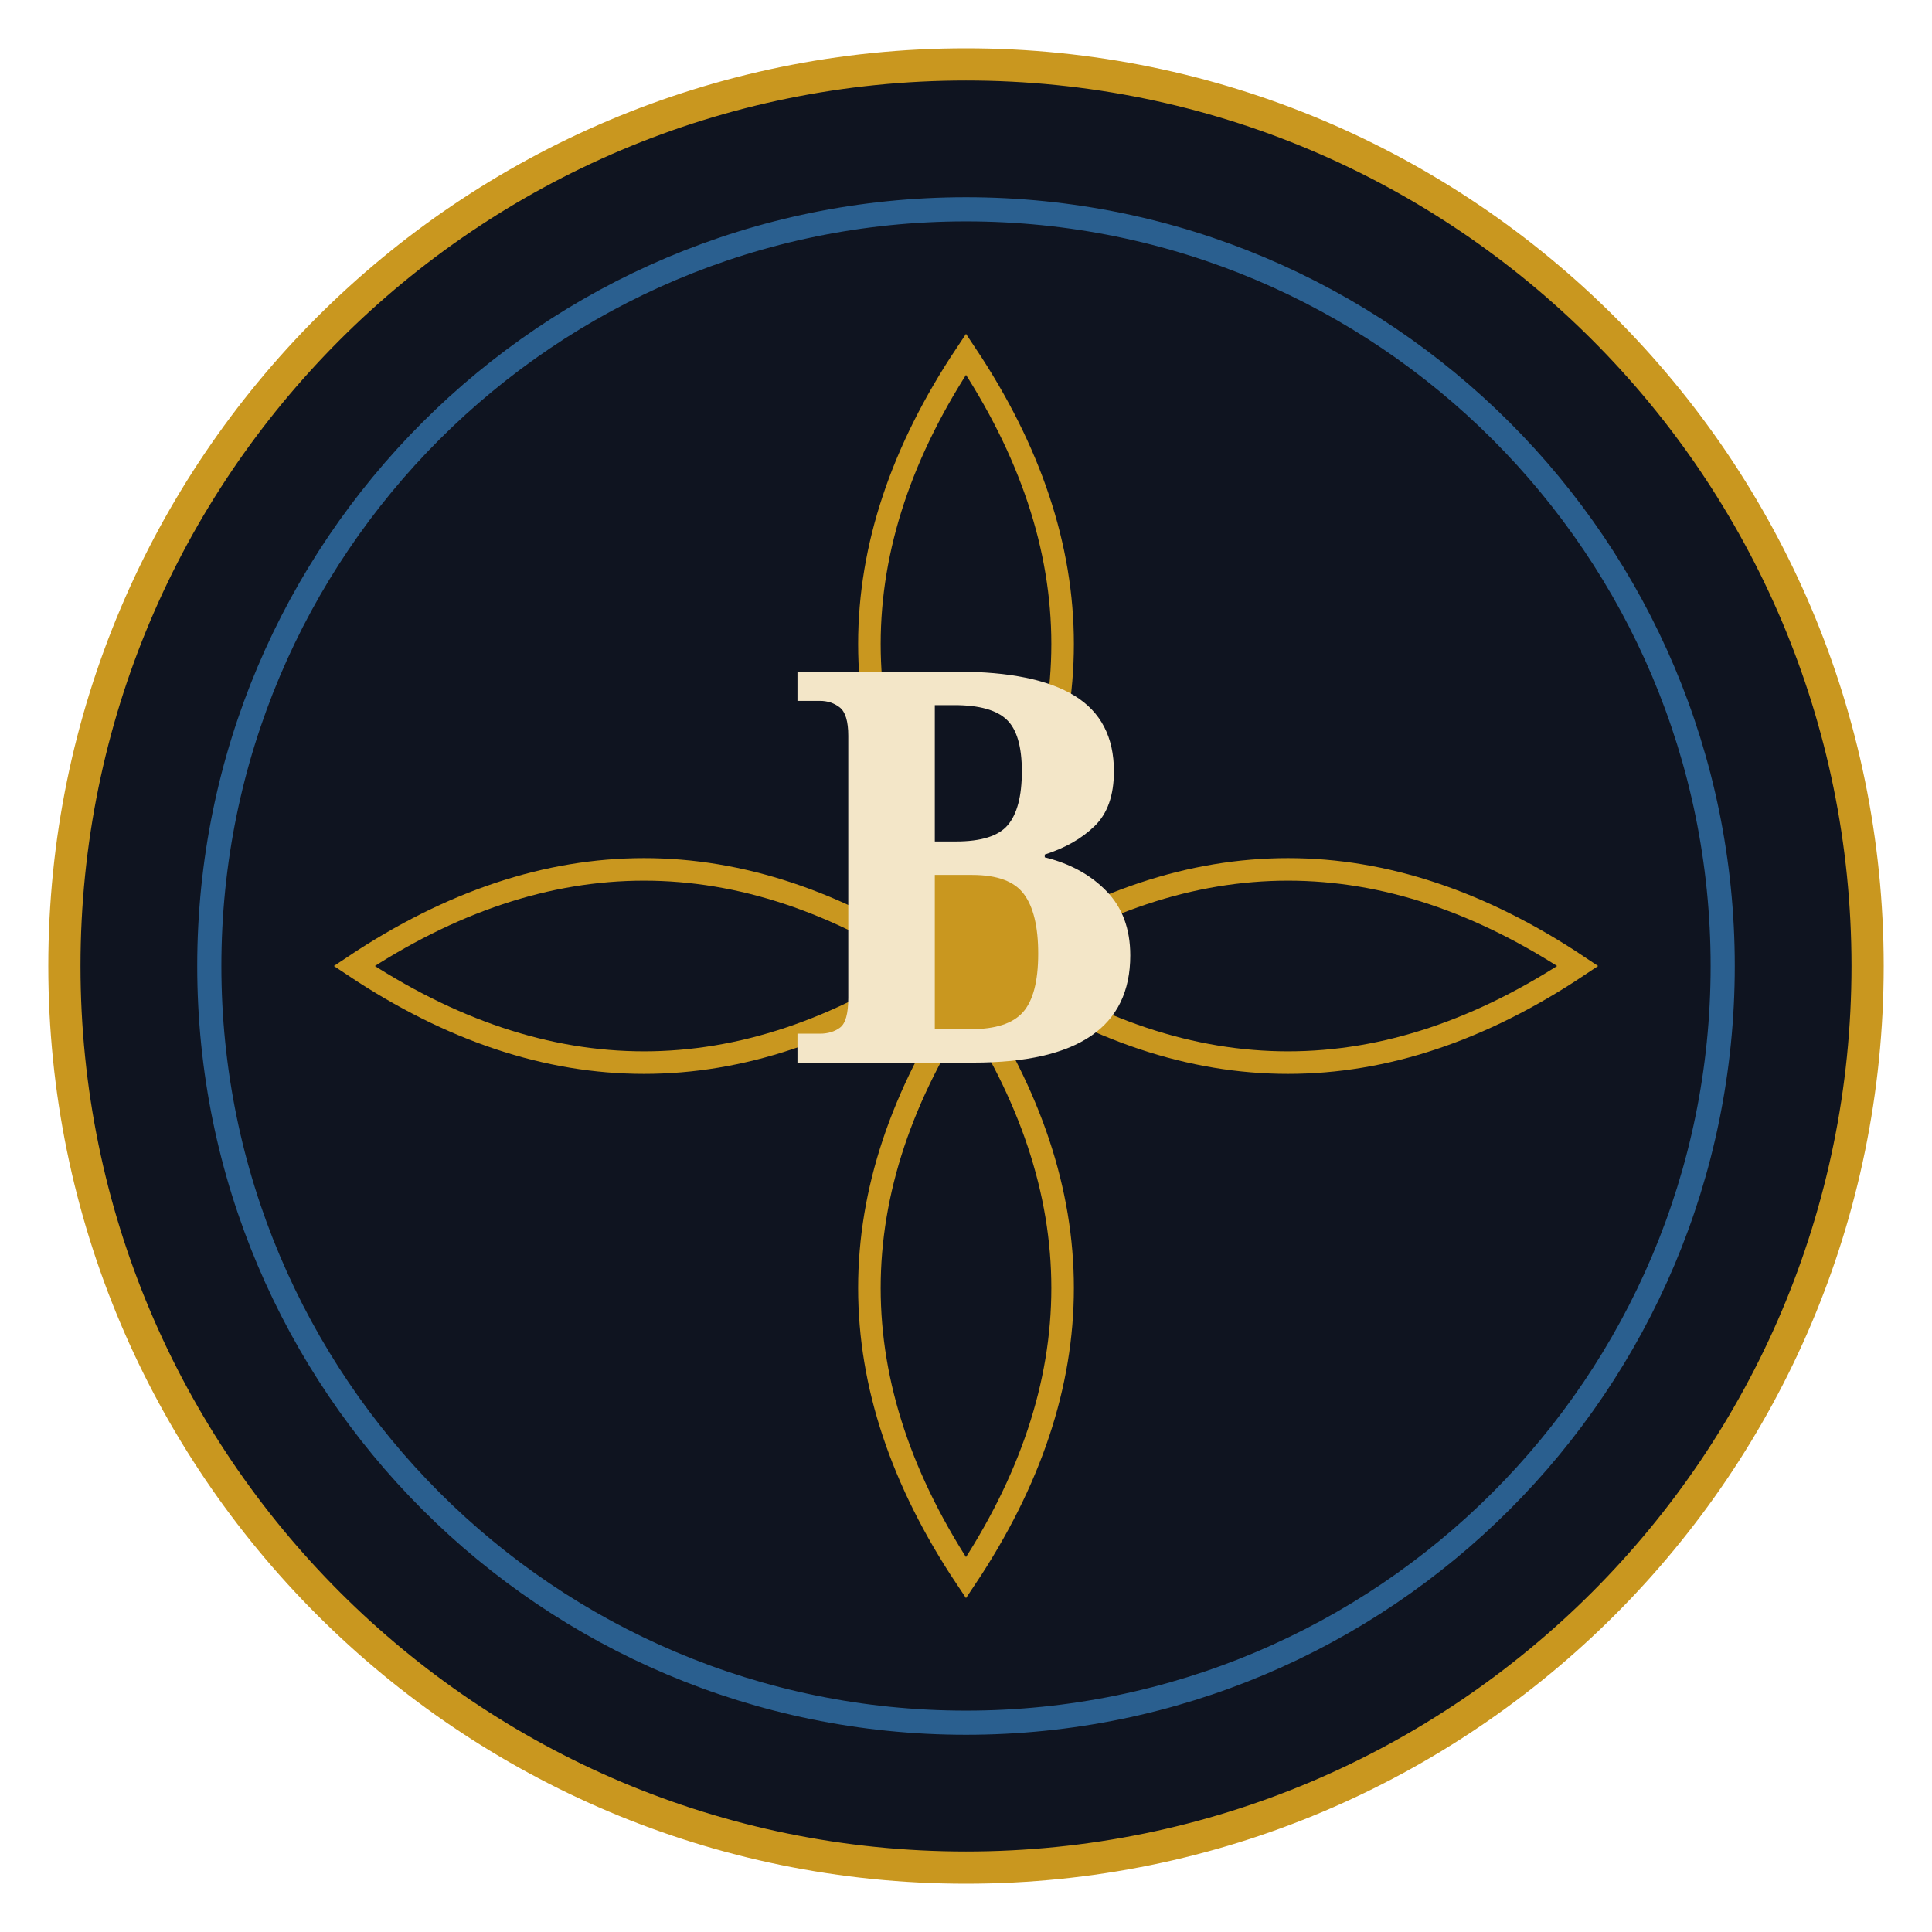
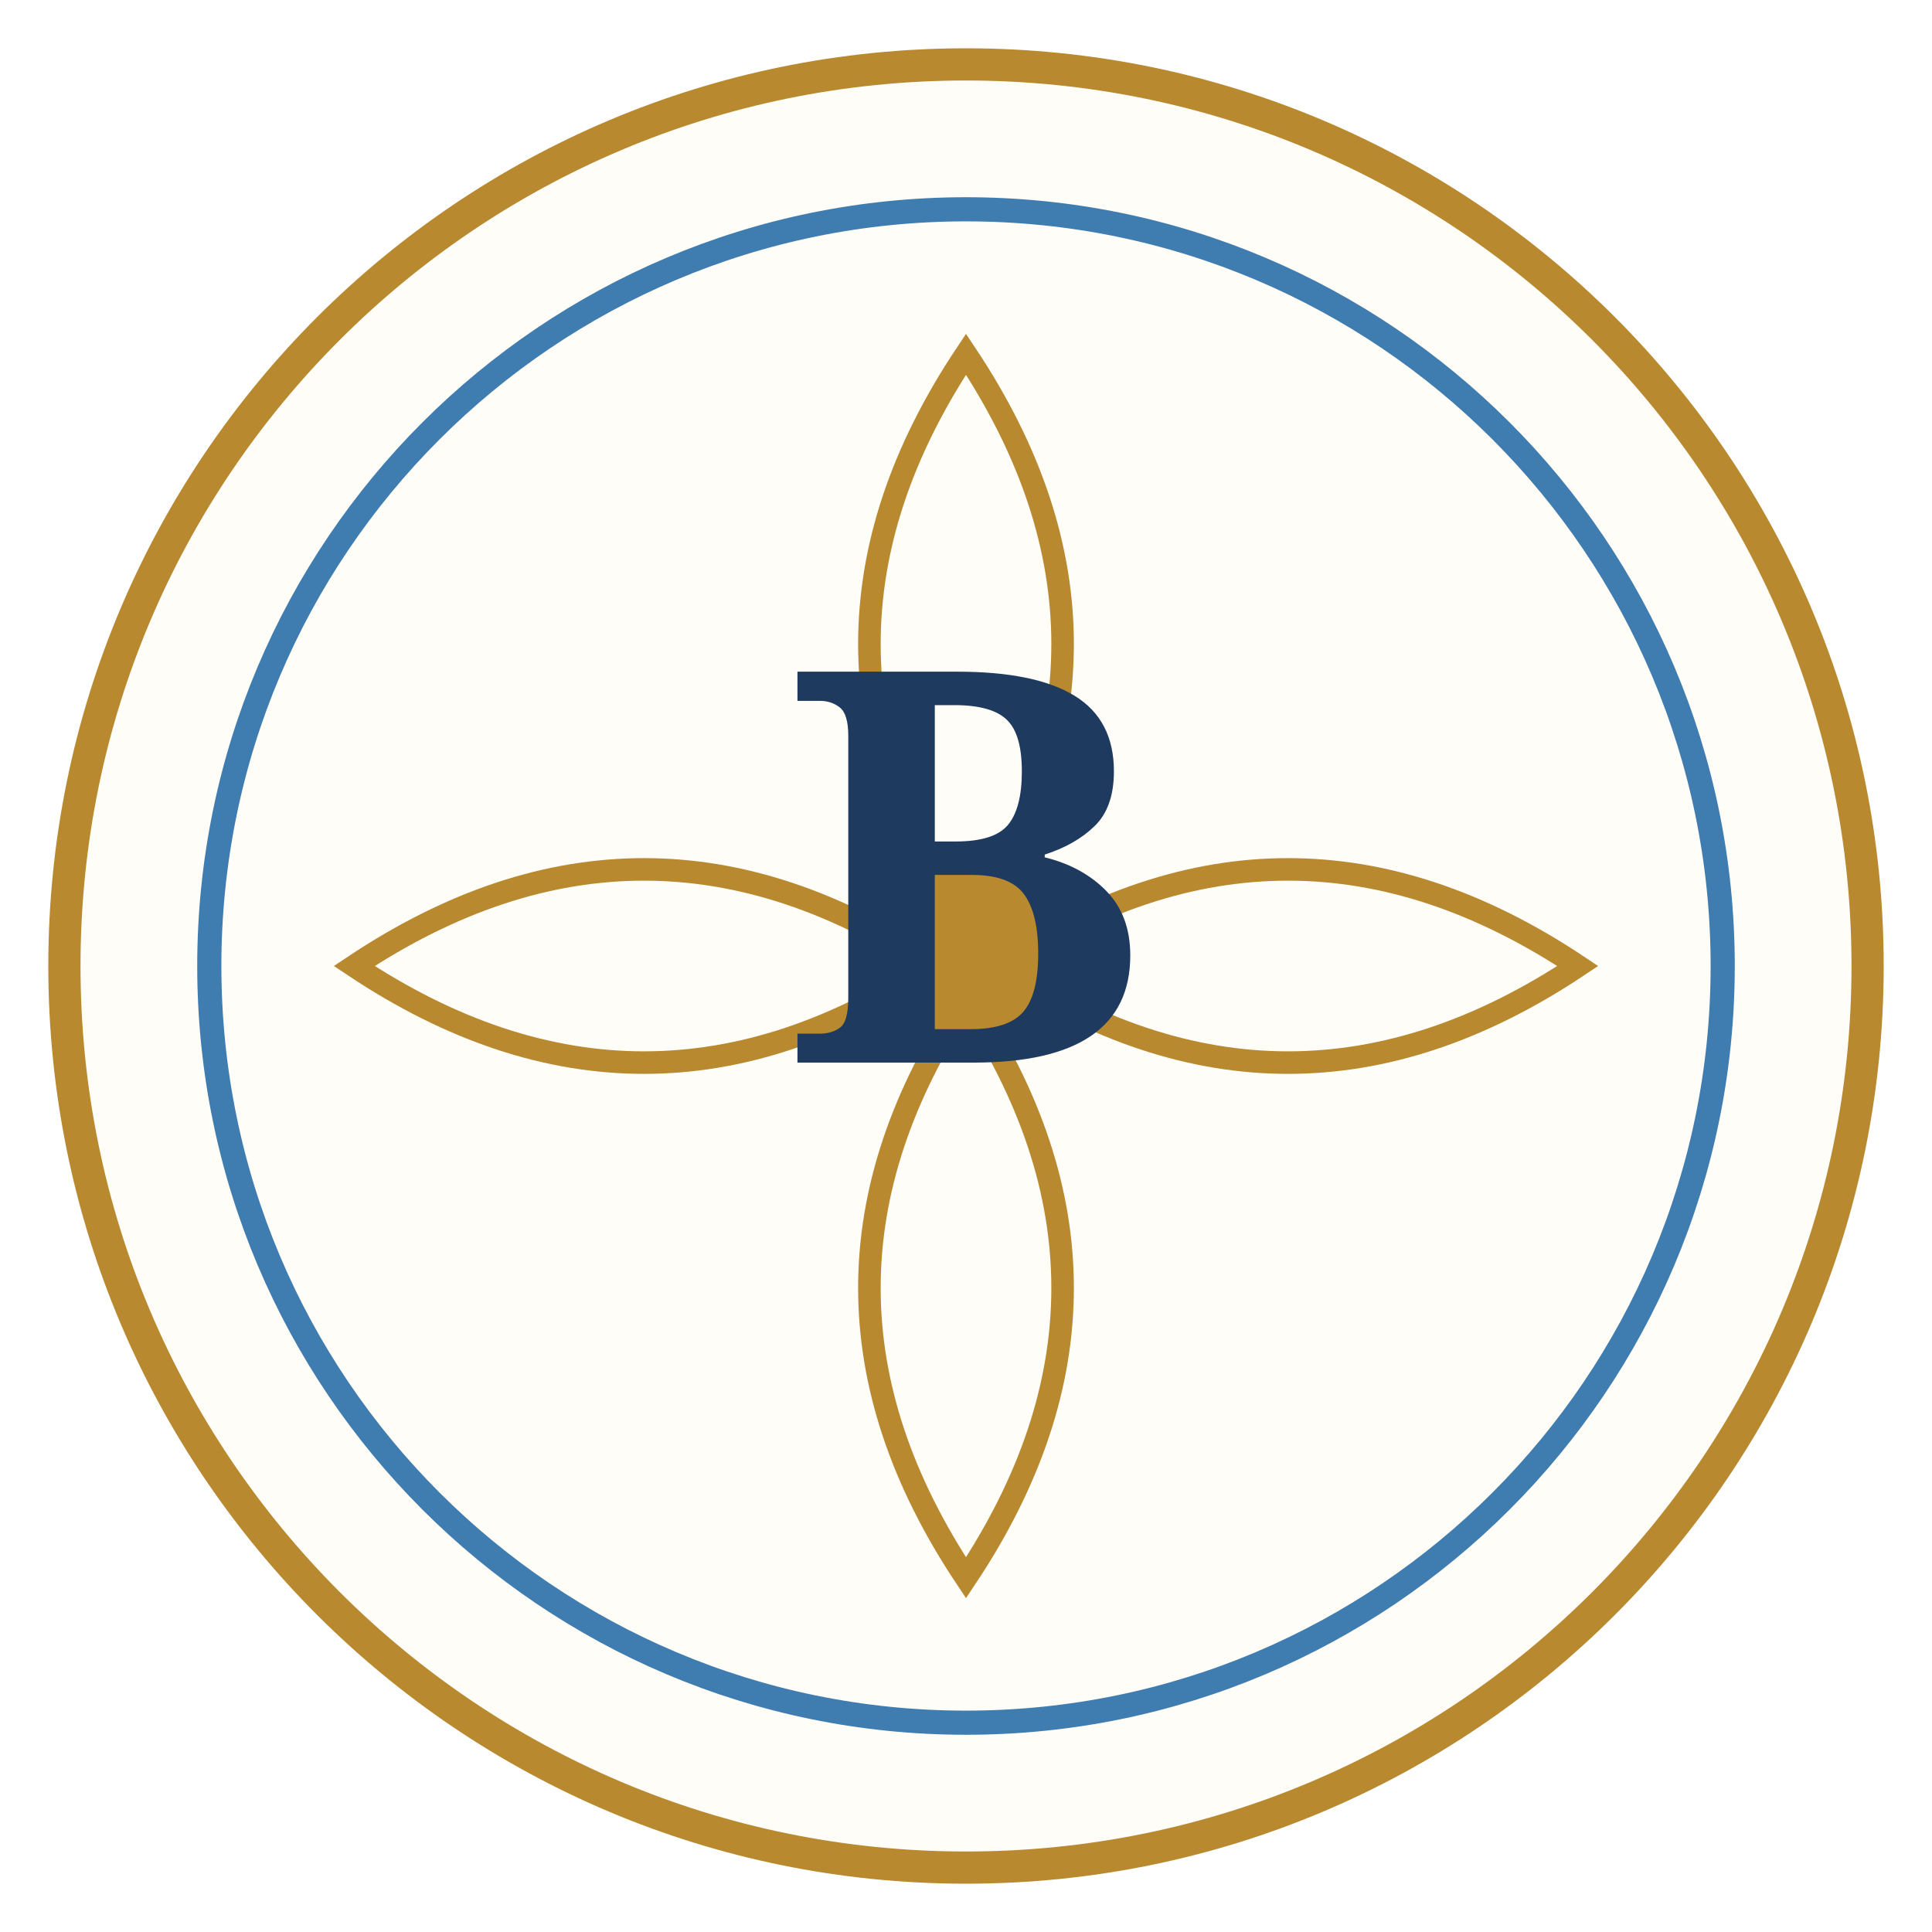
<svg xmlns="http://www.w3.org/2000/svg" viewBox="0 0 120 120" width="120" height="120">
-   <circle cx="60" cy="60" r="56" fill="#0f1420" stroke="#c9971f" stroke-width="2" />
-   <circle cx="60" cy="60" r="47" fill="none" stroke="#2a5f8f" stroke-width="1.5" />
-   <g fill="none" stroke="#c9971f" stroke-width="1.4">
+   <circle cx="60" cy="60" r="56" fill="#fffdf8" stroke="#b8892f" stroke-width="2" />
+   <circle cx="60" cy="60" r="47" fill="none" stroke="#3f7cb0" stroke-width="1.5" />
+   <g fill="none" stroke="#b8892f" stroke-width="1.4">
    <path d="M60 22 C68 34 68 46 60 58 C52 46 52 34 60 22 Z" />
    <path d="M60 98 C68 86 68 74 60 62 C52 74 52 86 60 98 Z" />
    <path d="M22 60 C34 52 46 52 58 60 C46 68 34 68 22 60 Z" />
    <path d="M98 60 C86 52 74 52 62 60 C74 68 86 68 98 60 Z" />
  </g>
-   <circle cx="60" cy="60" r="6" fill="#c9971f" />
-   <text x="60" y="66" font-family="'Playfair Display', Georgia, serif" font-size="34" fill="#f3e6c8" text-anchor="middle" font-weight="700" dy="0">B</text>
+   <circle cx="60" cy="60" r="6" fill="#b8892f" />
+   <text x="60" y="66" font-family="'Playfair Display', Georgia, serif" font-size="34" fill="#1f3a5f" text-anchor="middle" font-weight="700" dy="0">B</text>
</svg>
